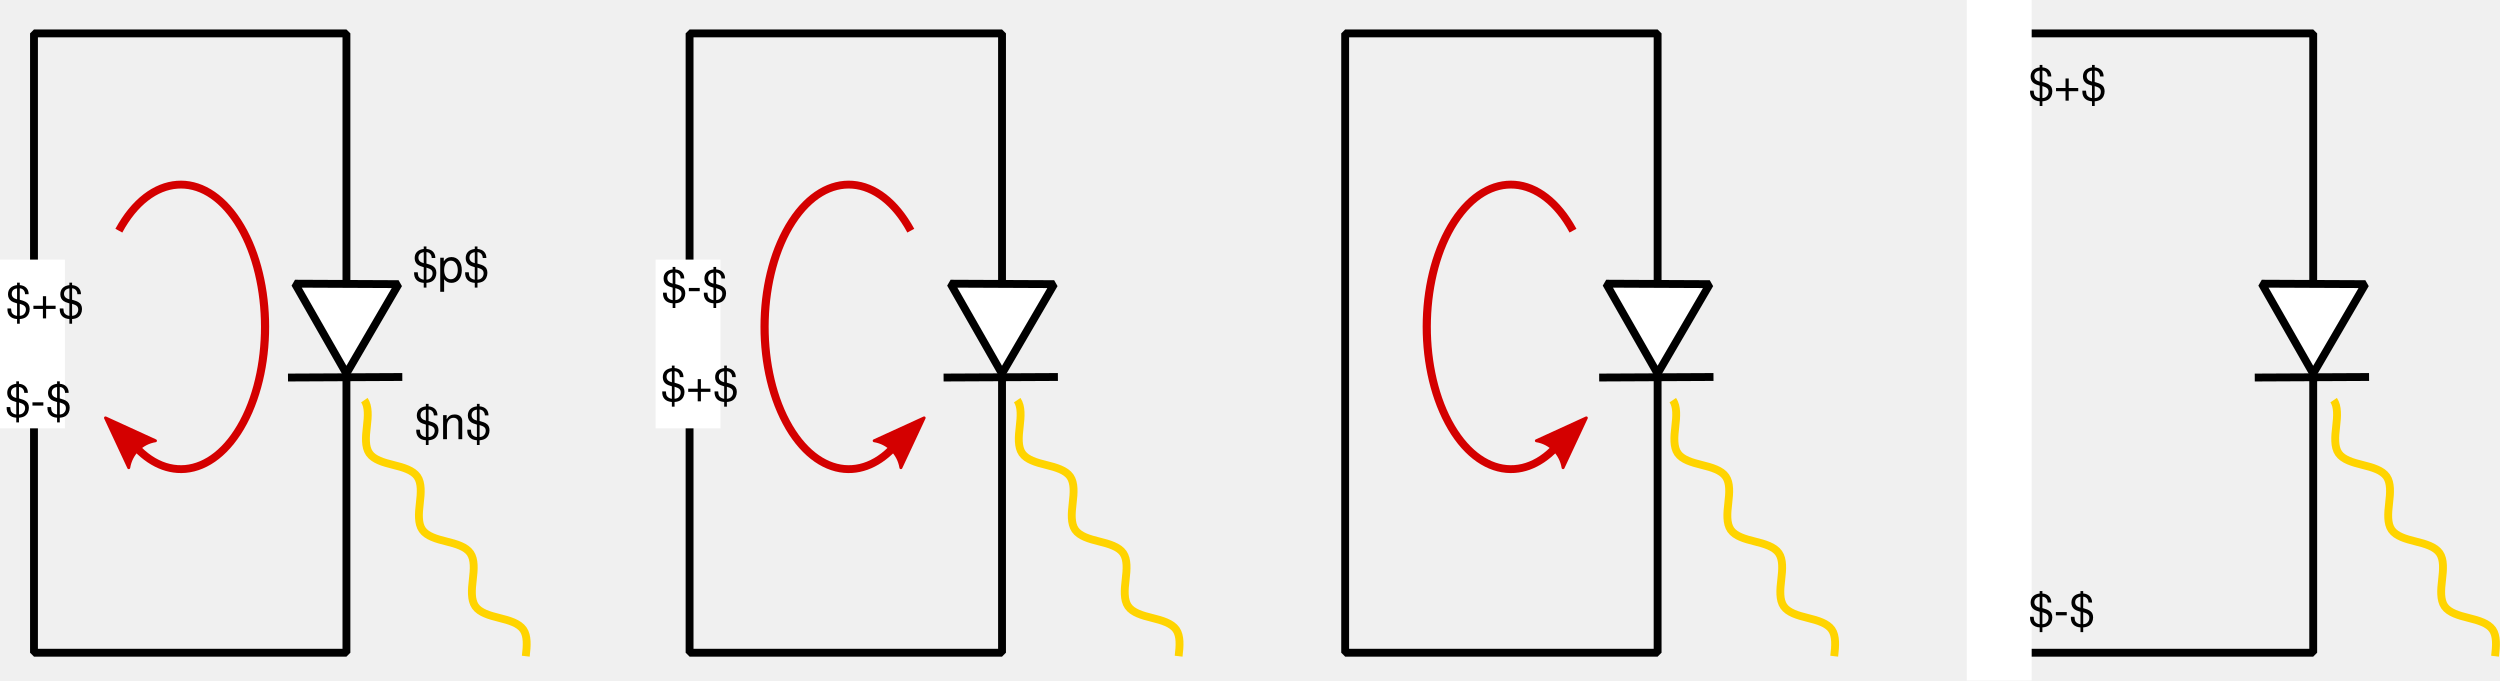
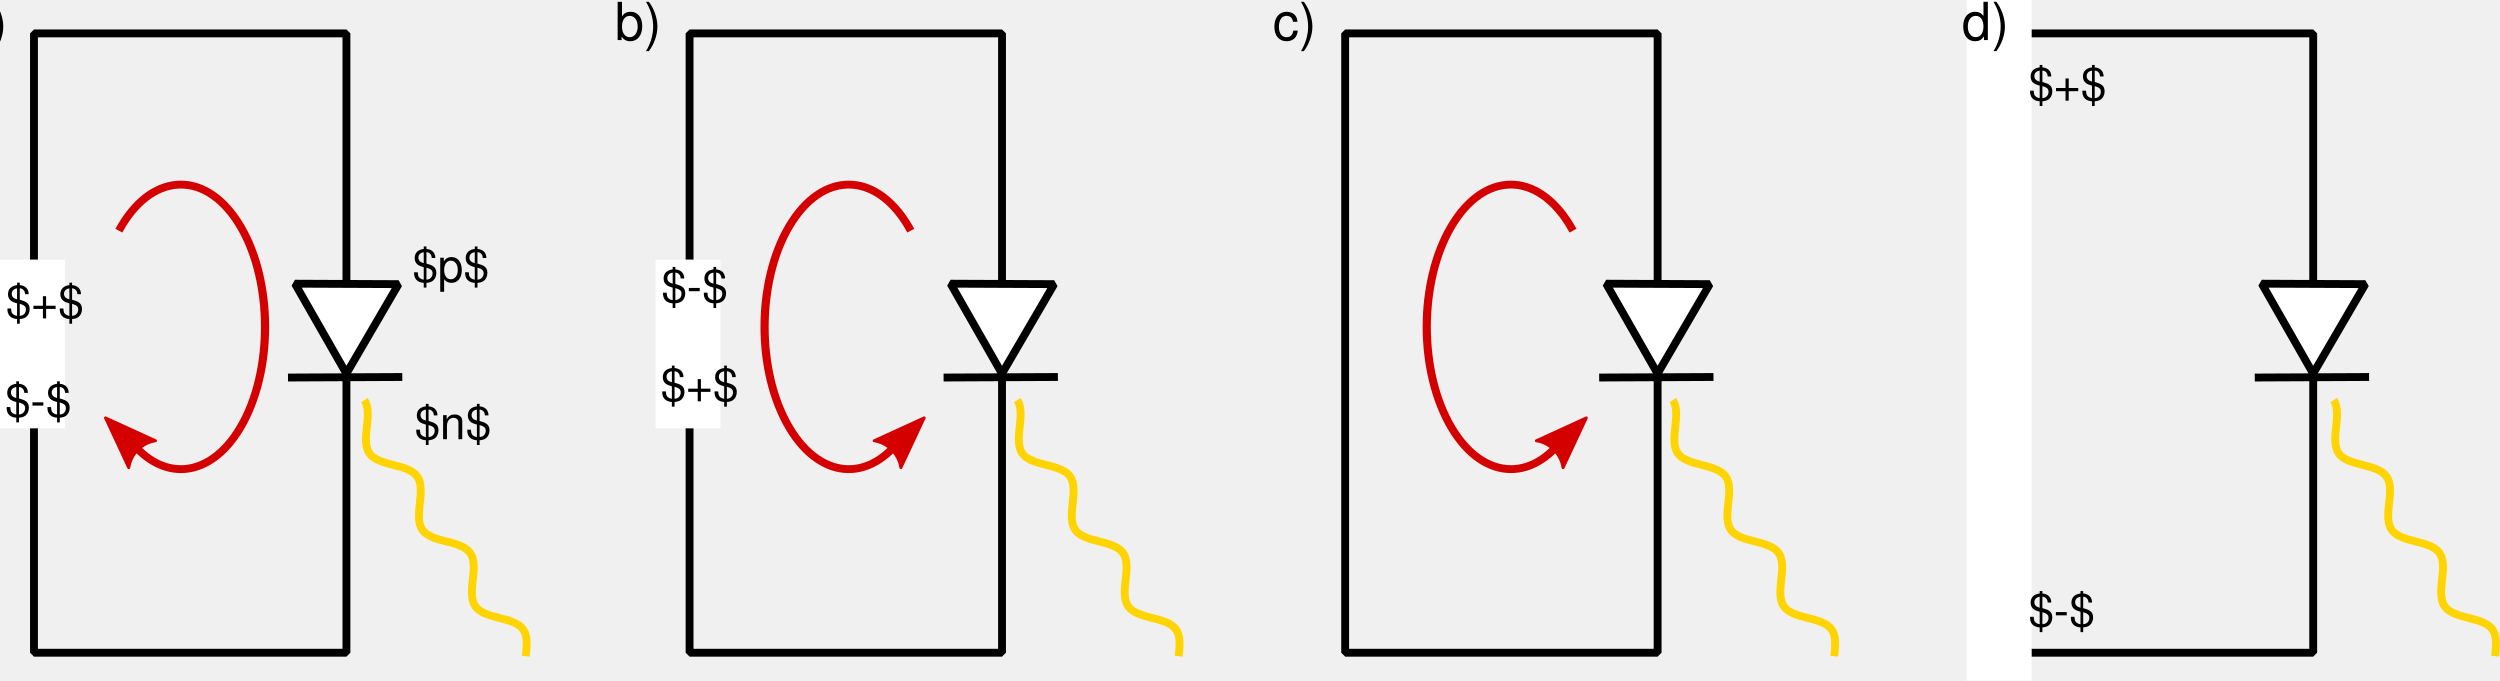
<svg xmlns="http://www.w3.org/2000/svg" xmlns:xlink="http://www.w3.org/1999/xlink" version="1.1" id="svg2" viewBox="0 0 953.337 259.508" height="73.239mm" width="269.053mm">
  <defs id="defs4">
    <linearGradient id="linearGradient9941">
      <stop style="stop-color:#333333;stop-opacity:0.768" offset="0" id="stop9943" />
      <stop style="stop-color:#f9f9f9;stop-opacity:1" offset="1" id="stop9945" />
    </linearGradient>
    <marker orient="auto" refY="0" refX="0" id="Arrow2Mstart-9-7" style="overflow:visible">
      <path id="path4360-2-5" style="fill:#000000;fill-opacity:1;fill-rule:evenodd;stroke:#000000;stroke-width:0.625;stroke-linejoin:round;stroke-opacity:1" d="M 8.719,4.034 -2.207,0.016 8.719,-4.002 c -1.745,2.372 -1.735,5.617 -6e-7,8.035 z" transform="scale(0.6,0.6)" />
    </marker>
    <marker orient="auto" refY="0" refX="0" id="marker6756-2-0-3" style="overflow:visible">
      <path id="path6758-7-2-5" style="fill:#000000;fill-opacity:1;fill-rule:evenodd;stroke:#000000;stroke-width:0.625;stroke-linejoin:round;stroke-opacity:1" d="M 8.719,4.034 -2.207,0.016 8.719,-4.002 c -1.745,2.372 -1.735,5.617 -6e-7,8.035 z" transform="scale(-0.6,-0.6)" />
    </marker>
    <marker orient="auto" refY="0" refX="0" id="marker6756-2-0-3-5" style="overflow:visible">
      <path id="path6758-7-2-5-0" style="fill:#d40000;fill-opacity:1;fill-rule:evenodd;stroke:#d40000;stroke-width:0.625;stroke-linejoin:round;stroke-opacity:1" d="M 8.719,4.034 -2.207,0.016 8.719,-4.002 c -1.745,2.372 -1.735,5.617 -6e-7,8.035 z" transform="scale(-0.6,-0.6)" />
    </marker>
    <marker orient="auto" refY="0" refX="0" id="Arrow2Mstart-9-7-0" style="overflow:visible">
      <path id="path4360-2-5-6" style="fill:#000000;fill-opacity:1;fill-rule:evenodd;stroke:#000000;stroke-width:0.625;stroke-linejoin:round;stroke-opacity:1" d="M 8.719,4.034 -2.207,0.016 8.719,-4.002 c -1.745,2.372 -1.735,5.617 -6e-7,8.035 z" transform="scale(0.6,0.6)" />
    </marker>
    <marker orient="auto" refY="0" refX="0" id="marker6756-2-0-3-1" style="overflow:visible">
      <path id="path6758-7-2-5-5" style="fill:#000000;fill-opacity:1;fill-rule:evenodd;stroke:#000000;stroke-width:0.625;stroke-linejoin:round;stroke-opacity:1" d="M 8.719,4.034 -2.207,0.016 8.719,-4.002 c -1.745,2.372 -1.735,5.617 -6e-7,8.035 z" transform="scale(-0.6,-0.6)" />
    </marker>
    <marker orient="auto" refY="0" refX="0" id="marker6756-2-0-3-5-7" style="overflow:visible">
      <path id="path6758-7-2-5-0-6" style="fill:#d40000;fill-opacity:1;fill-rule:evenodd;stroke:#d40000;stroke-width:0.625;stroke-linejoin:round;stroke-opacity:1" d="M 8.719,4.034 -2.207,0.016 8.719,-4.002 c -1.745,2.372 -1.735,5.617 -6e-7,8.035 z" transform="scale(-0.6,-0.6)" />
    </marker>
    <marker orient="auto" refY="0" refX="0" id="Arrow2Mstart-9-7-0-8" style="overflow:visible">
      <path id="path4360-2-5-6-9" style="fill:#000000;fill-opacity:1;fill-rule:evenodd;stroke:#000000;stroke-width:0.625;stroke-linejoin:round;stroke-opacity:1" d="M 8.719,4.034 -2.207,0.016 8.719,-4.002 c -1.745,2.372 -1.735,5.617 -6e-7,8.035 z" transform="scale(0.6,0.6)" />
    </marker>
    <marker orient="auto" refY="0" refX="0" id="marker6756-2-0-3-1-2" style="overflow:visible">
      <path id="path6758-7-2-5-5-6" style="fill:#000000;fill-opacity:1;fill-rule:evenodd;stroke:#000000;stroke-width:0.625;stroke-linejoin:round;stroke-opacity:1" d="M 8.719,4.034 -2.207,0.016 8.719,-4.002 c -1.745,2.372 -1.735,5.617 -6e-7,8.035 z" transform="scale(-0.6,-0.6)" />
    </marker>
    <marker orient="auto" refY="0" refX="0" id="marker6756-2-0-3-5-7-9" style="overflow:visible">
      <path id="path6758-7-2-5-0-6-5" style="fill:#d40000;fill-opacity:1;fill-rule:evenodd;stroke:#d40000;stroke-width:0.625;stroke-linejoin:round;stroke-opacity:1" d="M 8.719,4.034 -2.207,0.016 8.719,-4.002 c -1.745,2.372 -1.735,5.617 -6e-7,8.035 z" transform="scale(-0.6,-0.6)" />
    </marker>
    <linearGradient xlink:href="#linearGradient9941" id="linearGradient4749" gradientUnits="userSpaceOnUse" gradientTransform="matrix(1.023891,0,0,1.843137,399.2023,-115.9027)" x1="434.523" y1="214.882" x2="432.261" y2="76.877" />
  </defs>
  <g id="layer1" transform="translate(-750.5164,23.34268)">
    <flowRoot xml:space="preserve" id="flowRoot3597" style="font-style:normal;font-variant:normal;font-weight:normal;font-stretch:normal;font-size:56px;line-height:125%;font-family:'Nimbus Sans L';-inkscape-font-specification:Sans;letter-spacing:0px;word-spacing:0px;fill:#000000;fill-opacity:1;stroke:none;stroke-width:1px;stroke-linecap:butt;stroke-linejoin:miter;stroke-opacity:1" transform="translate(18.51639,11.48508)">
      <flowRegion id="flowRegion3599">
        <rect id="rect3601" width="253.851" height="262.337" x="741.755" y="-30.364" />
      </flowRegion>
      <flowPara id="flowPara3603" />
    </flowRoot>
    <rect style="opacity:1;fill:none;fill-opacity:1;fill-rule:nonzero;stroke:#000000;stroke-width:3;stroke-linecap:butt;stroke-linejoin:bevel;stroke-miterlimit:4;stroke-dasharray:none;stroke-dashoffset:0;stroke-opacity:1" id="rect4353-2" width="119.147" height="236.174" x="763.476" y="-10.615" />
    <rect style="opacity:1;fill:#ffffff;fill-opacity:1;fill-rule:nonzero;stroke:none;stroke-width:3;stroke-linecap:butt;stroke-linejoin:bevel;stroke-miterlimit:4;stroke-dasharray:none;stroke-dashoffset:0;stroke-opacity:1" id="rect4355-2" width="24.749" height="64.347" x="750.516" y="75.652" />
    <g id="g4523" transform="translate(-245.0172,34.69386)">
      <path transform="scale(1,-1)" d="m 1147.519,-50.319 -39.496,0.176 19.596,-34.293 z" id="path4517" style="opacity:1;fill:#ffffff;fill-opacity:1;fill-rule:nonzero;stroke:#000000;stroke-width:3;stroke-linecap:butt;stroke-linejoin:bevel;stroke-miterlimit:4;stroke-dasharray:none;stroke-dashoffset:0;stroke-opacity:1" />
      <path id="path4521" d="m 1105.354,85.93 43.591,-0.207" style="fill:none;fill-rule:evenodd;stroke:#000000;stroke-width:3;stroke-linecap:butt;stroke-linejoin:miter;stroke-miterlimit:4;stroke-dasharray:none;stroke-opacity:1" />
    </g>
    <rect style="opacity:1;fill:none;fill-opacity:1;fill-rule:nonzero;stroke:#000000;stroke-width:3;stroke-linecap:butt;stroke-linejoin:bevel;stroke-miterlimit:4;stroke-dasharray:none;stroke-dashoffset:0;stroke-opacity:1" id="rect4353-2-1" width="119.147" height="236.174" x="1013.476" y="-10.615" />
    <rect style="opacity:1;fill:#ffffff;fill-opacity:1;fill-rule:nonzero;stroke:none;stroke-width:3;stroke-linecap:butt;stroke-linejoin:bevel;stroke-miterlimit:4;stroke-dasharray:none;stroke-dashoffset:0;stroke-opacity:1" id="rect4355-2-8" width="24.749" height="64.347" x="1000.516" y="75.652" />
    <g id="g4523-2" transform="translate(4.98275,34.69386)">
      <path transform="scale(1,-1)" d="m 1147.519,-50.319 -39.496,0.176 19.596,-34.293 z" id="path4517-3" style="opacity:1;fill:#ffffff;fill-opacity:1;fill-rule:nonzero;stroke:#000000;stroke-width:3;stroke-linecap:butt;stroke-linejoin:bevel;stroke-miterlimit:4;stroke-dasharray:none;stroke-dashoffset:0;stroke-opacity:1" />
      <path id="path4521-7" d="m 1105.354,85.93 43.591,-0.207" style="fill:none;fill-rule:evenodd;stroke:#000000;stroke-width:3;stroke-linecap:butt;stroke-linejoin:miter;stroke-miterlimit:4;stroke-dasharray:none;stroke-opacity:1" />
    </g>
    <rect style="opacity:1;fill:none;fill-opacity:1;fill-rule:nonzero;stroke:#000000;stroke-width:3;stroke-linecap:butt;stroke-linejoin:bevel;stroke-miterlimit:4;stroke-dasharray:none;stroke-dashoffset:0;stroke-opacity:1" id="rect4353-2-1-2" width="119.147" height="236.174" x="1263.476" y="-10.615" />
    <g id="g4523-2-6" transform="translate(254.9828,34.69386)">
      <path transform="scale(1,-1)" d="m 1147.519,-50.319 -39.496,0.176 19.596,-34.293 z" id="path4517-3-1" style="opacity:1;fill:#ffffff;fill-opacity:1;fill-rule:nonzero;stroke:#000000;stroke-width:3;stroke-linecap:butt;stroke-linejoin:bevel;stroke-miterlimit:4;stroke-dasharray:none;stroke-dashoffset:0;stroke-opacity:1" />
      <path id="path4521-7-2" d="m 1105.354,85.93 43.591,-0.207" style="fill:none;fill-rule:evenodd;stroke:#000000;stroke-width:3;stroke-linecap:butt;stroke-linejoin:miter;stroke-miterlimit:4;stroke-dasharray:none;stroke-opacity:1" />
    </g>
    <rect style="opacity:1;fill:none;fill-opacity:1;fill-rule:nonzero;stroke:#000000;stroke-width:3;stroke-linecap:butt;stroke-linejoin:bevel;stroke-miterlimit:4;stroke-dasharray:none;stroke-dashoffset:0;stroke-opacity:1" id="rect4353-2-1-1" width="119.147" height="236.174" x="1513.476" y="-10.615" />
    <rect style="opacity:1;fill:#ffffff;fill-opacity:1;fill-rule:nonzero;stroke:none;stroke-width:3;stroke-linecap:butt;stroke-linejoin:bevel;stroke-miterlimit:4;stroke-dasharray:none;stroke-dashoffset:0;stroke-opacity:1" id="rect4355-2-8-9" width="24.749" height="259.508" x="1500.516" y="-23.343" />
    <g id="g4523-2-5" transform="translate(504.9828,34.69386)">
      <path transform="scale(1,-1)" d="m 1147.519,-50.319 -39.496,0.176 19.596,-34.293 z" id="path4517-3-0" style="opacity:1;fill:#ffffff;fill-opacity:1;fill-rule:nonzero;stroke:#000000;stroke-width:3;stroke-linecap:butt;stroke-linejoin:bevel;stroke-miterlimit:4;stroke-dasharray:none;stroke-dashoffset:0;stroke-opacity:1" />
      <path id="path4521-7-3" d="m 1105.354,85.93 43.591,-0.207" style="fill:none;fill-rule:evenodd;stroke:#000000;stroke-width:3;stroke-linecap:butt;stroke-linejoin:miter;stroke-miterlimit:4;stroke-dasharray:none;stroke-opacity:1" />
    </g>
    <g id="g5410" transform="translate(-6,0)">
      <path style="color:#000000;font-style:normal;font-variant:normal;font-weight:normal;font-stretch:normal;font-size:medium;line-height:normal;font-family:sans-serif;text-indent:0;text-align:start;text-decoration:none;text-decoration-line:none;text-decoration-style:solid;text-decoration-color:#000000;letter-spacing:normal;word-spacing:normal;text-transform:none;direction:ltr;block-progression:tb;writing-mode:lr-tb;baseline-shift:baseline;text-anchor:start;white-space:normal;clip-rule:nonzero;display:inline;overflow:visible;visibility:visible;opacity:1;isolation:auto;mix-blend-mode:normal;color-interpolation:sRGB;color-interpolation-filters:linearRGB;solid-color:#000000;solid-opacity:1;fill:#d40000;fill-opacity:1;fill-rule:nonzero;stroke:none;stroke-width:3;stroke-linecap:butt;stroke-linejoin:bevel;stroke-miterlimit:4;stroke-dasharray:none;stroke-dashoffset:0;stroke-opacity:1;color-rendering:auto;image-rendering:auto;shape-rendering:auto;text-rendering:auto;enable-background:accumulate" d="m 824.055,157.008 c 1.1,0.077 2.204,0.066 3.307,-0.035 8.819,-0.807 17.223,-7.247 23.299,-18.639 12.151,-22.784 11.167,-57.271 -2.314,-77.99 -6.741,-10.36 -15.598,-15.413 -24.422,-14.738 -8.824,0.675 -17.271,6.997 -23.408,18.301 l 2.637,1.432 c 5.812,-10.706 13.453,-16.163 21,-16.74 7.547,-0.577 15.344,3.643 21.68,13.381 12.672,19.475 13.698,53.35 2.182,74.943 -5.758,10.797 -13.381,16.374 -20.926,17.064 -7.545,0.69 -15.352,-3.411 -21.736,-13.049 l -2.5,1.656 c 5.948,8.979 13.5,13.872 21.203,14.414 z" id="path4758" />
      <path d="m 805.613,154.999 -8.869,-18.985 19.055,8.716 c -5.238,0.818 -9.339,4.978 -10.186,10.268 z" style="fill:#d40000;fill-opacity:1;fill-rule:evenodd;stroke:#d40000;stroke-width:1.125;stroke-linejoin:round;stroke-opacity:1" id="path5397" />
    </g>
    <g transform="matrix(-1,0,0,1,1899.672,3.381666e-6)" id="g5410-6">
      <path style="color:#000000;font-style:normal;font-variant:normal;font-weight:normal;font-stretch:normal;font-size:medium;line-height:normal;font-family:sans-serif;text-indent:0;text-align:start;text-decoration:none;text-decoration-line:none;text-decoration-style:solid;text-decoration-color:#000000;letter-spacing:normal;word-spacing:normal;text-transform:none;direction:ltr;block-progression:tb;writing-mode:lr-tb;baseline-shift:baseline;text-anchor:start;white-space:normal;clip-rule:nonzero;display:inline;overflow:visible;visibility:visible;opacity:1;isolation:auto;mix-blend-mode:normal;color-interpolation:sRGB;color-interpolation-filters:linearRGB;solid-color:#000000;solid-opacity:1;fill:#d40000;fill-opacity:1;fill-rule:nonzero;stroke:none;stroke-width:3;stroke-linecap:butt;stroke-linejoin:bevel;stroke-miterlimit:4;stroke-dasharray:none;stroke-dashoffset:0;stroke-opacity:1;color-rendering:auto;image-rendering:auto;shape-rendering:auto;text-rendering:auto;enable-background:accumulate" d="m 824.055,157.008 c 1.1,0.077 2.204,0.066 3.307,-0.035 8.819,-0.807 17.223,-7.247 23.299,-18.639 12.151,-22.784 11.167,-57.271 -2.314,-77.99 -6.741,-10.36 -15.598,-15.413 -24.422,-14.738 -8.824,0.675 -17.271,6.997 -23.408,18.301 l 2.637,1.432 c 5.812,-10.706 13.453,-16.163 21,-16.74 7.547,-0.577 15.344,3.643 21.68,13.381 12.672,19.475 13.698,53.35 2.182,74.943 -5.758,10.797 -13.381,16.374 -20.926,17.064 -7.545,0.69 -15.352,-3.411 -21.736,-13.049 l -2.5,1.656 c 5.948,8.979 13.5,13.872 21.203,14.414 z" id="path4758-1" />
      <path d="m 805.613,154.999 -8.869,-18.985 19.055,8.716 c -5.238,0.818 -9.339,4.978 -10.186,10.268 z" style="fill:#d40000;fill-opacity:1;fill-rule:evenodd;stroke:#d40000;stroke-width:1.125;stroke-linejoin:round;stroke-opacity:1" id="path5397-0" />
    </g>
    <path id="path6399-1-0" title="sin(x)" d="m 889.458,129.244 c 1.683,2.431 1.414,6.214 0.951,10.132 -0.463,3.917 -0.733,7.701 0.951,10.132 1.683,2.431 5.32,3.509 9.15,4.453 3.83,0.944 7.467,2.022 9.15,4.453 1.683,2.431 1.414,6.214 0.951,10.132 -0.463,3.917 -0.733,7.701 0.951,10.132 1.683,2.431 5.32,3.509 9.15,4.453 3.83,0.944 7.467,2.022 9.15,4.453 1.683,2.431 1.414,6.214 0.951,10.132 -0.463,3.917 -0.733,7.701 0.951,10.132 1.683,2.431 5.32,3.509 9.15,4.453 3.83,0.944 7.467,2.022 9.15,4.453 1.683,2.431 1.414,6.214 0.951,10.132" style="opacity:1;fill:none;fill-opacity:1;fill-rule:nonzero;stroke:#ffd400;stroke-width:3;stroke-linecap:butt;stroke-linejoin:bevel;stroke-miterlimit:4;stroke-dasharray:none;stroke-dashoffset:0;stroke-opacity:1" />
    <path id="path6399-1-0-3" title="sin(x)" d="m 1138.412,129.244 c 1.683,2.431 1.414,6.214 0.951,10.132 -0.463,3.917 -0.733,7.701 0.951,10.132 1.683,2.431 5.32,3.509 9.15,4.453 3.83,0.944 7.467,2.022 9.15,4.453 1.683,2.431 1.414,6.214 0.951,10.132 -0.463,3.917 -0.733,7.701 0.951,10.132 1.683,2.431 5.32,3.509 9.15,4.453 3.83,0.944 7.467,2.022 9.15,4.453 1.683,2.431 1.414,6.214 0.951,10.132 -0.463,3.917 -0.733,7.701 0.951,10.132 1.683,2.431 5.32,3.509 9.15,4.453 3.83,0.944 7.467,2.022 9.15,4.453 1.683,2.431 1.414,6.214 0.951,10.132" style="opacity:1;fill:none;fill-opacity:1;fill-rule:nonzero;stroke:#ffd400;stroke-width:3;stroke-linecap:butt;stroke-linejoin:bevel;stroke-miterlimit:4;stroke-dasharray:none;stroke-dashoffset:0;stroke-opacity:1" />
    <path id="path6399-1-0-3-2" title="sin(x)" d="m 1388.412,129.244 c 1.683,2.431 1.414,6.214 0.951,10.132 -0.463,3.917 -0.733,7.701 0.951,10.132 1.683,2.431 5.32,3.509 9.15,4.453 3.83,0.944 7.467,2.022 9.15,4.453 1.683,2.431 1.414,6.214 0.951,10.132 -0.463,3.917 -0.733,7.701 0.951,10.132 1.683,2.431 5.32,3.509 9.15,4.453 3.83,0.944 7.467,2.022 9.15,4.453 1.683,2.431 1.414,6.214 0.951,10.132 -0.463,3.917 -0.733,7.701 0.951,10.132 1.683,2.431 5.32,3.509 9.15,4.453 3.83,0.944 7.467,2.022 9.15,4.453 1.683,2.431 1.414,6.214 0.951,10.132" style="opacity:1;fill:none;fill-opacity:1;fill-rule:nonzero;stroke:#ffd400;stroke-width:3;stroke-linecap:butt;stroke-linejoin:bevel;stroke-miterlimit:4;stroke-dasharray:none;stroke-dashoffset:0;stroke-opacity:1" />
    <g transform="matrix(-1,0,0,1,2152.185,3.381666e-6)" id="g5410-6-0">
      <path style="color:#000000;font-style:normal;font-variant:normal;font-weight:normal;font-stretch:normal;font-size:medium;line-height:normal;font-family:sans-serif;text-indent:0;text-align:start;text-decoration:none;text-decoration-line:none;text-decoration-style:solid;text-decoration-color:#000000;letter-spacing:normal;word-spacing:normal;text-transform:none;direction:ltr;block-progression:tb;writing-mode:lr-tb;baseline-shift:baseline;text-anchor:start;white-space:normal;clip-rule:nonzero;display:inline;overflow:visible;visibility:visible;opacity:1;isolation:auto;mix-blend-mode:normal;color-interpolation:sRGB;color-interpolation-filters:linearRGB;solid-color:#000000;solid-opacity:1;fill:#d40000;fill-opacity:1;fill-rule:nonzero;stroke:none;stroke-width:3;stroke-linecap:butt;stroke-linejoin:bevel;stroke-miterlimit:4;stroke-dasharray:none;stroke-dashoffset:0;stroke-opacity:1;color-rendering:auto;image-rendering:auto;shape-rendering:auto;text-rendering:auto;enable-background:accumulate" d="m 824.055,157.008 c 1.1,0.077 2.204,0.066 3.307,-0.035 8.819,-0.807 17.223,-7.247 23.299,-18.639 12.151,-22.784 11.167,-57.271 -2.314,-77.99 -6.741,-10.36 -15.598,-15.413 -24.422,-14.738 -8.824,0.675 -17.271,6.997 -23.408,18.301 l 2.637,1.432 c 5.812,-10.706 13.453,-16.163 21,-16.74 7.547,-0.577 15.344,3.643 21.68,13.381 12.672,19.475 13.698,53.35 2.182,74.943 -5.758,10.797 -13.381,16.374 -20.926,17.064 -7.545,0.69 -15.352,-3.411 -21.736,-13.049 l -2.5,1.656 c 5.948,8.979 13.5,13.872 21.203,14.414 z" id="path4758-1-6" />
      <path d="m 805.613,154.999 -8.869,-18.985 19.055,8.716 c -5.238,0.818 -9.339,4.978 -10.186,10.268 z" style="fill:#d40000;fill-opacity:1;fill-rule:evenodd;stroke:#d40000;stroke-width:1.125;stroke-linejoin:round;stroke-opacity:1" id="path5397-0-1" />
    </g>
    <path id="path6399-1-0-3-2-5" title="sin(x)" d="m 1640.412,129.244 c 1.683,2.431 1.414,6.214 0.951,10.132 -0.463,3.917 -0.733,7.701 0.951,10.132 1.683,2.431 5.32,3.509 9.15,4.453 3.83,0.944 7.467,2.022 9.15,4.453 1.683,2.431 1.414,6.214 0.951,10.132 -0.463,3.917 -0.733,7.701 0.951,10.132 1.683,2.431 5.32,3.509 9.15,4.453 3.83,0.944 7.467,2.022 9.15,4.453 1.683,2.431 1.414,6.214 0.951,10.132 -0.463,3.917 -0.733,7.701 0.951,10.132 1.683,2.431 5.32,3.509 9.15,4.453 3.83,0.944 7.467,2.022 9.15,4.453 1.683,2.431 1.414,6.214 0.951,10.132" style="opacity:1;fill:none;fill-opacity:1;fill-rule:nonzero;stroke:#ffd400;stroke-width:3;stroke-linecap:butt;stroke-linejoin:bevel;stroke-miterlimit:4;stroke-dasharray:none;stroke-dashoffset:0;stroke-opacity:1" />
    <text xml:space="preserve" style="font-style:normal;font-variant:normal;font-weight:normal;font-stretch:normal;font-size:56px;line-height:125%;font-family:'Nimbus Sans L';-inkscape-font-specification:Sans;letter-spacing:0px;word-spacing:0px;fill:#000000;fill-opacity:1;stroke:none;stroke-width:1px;stroke-linecap:butt;stroke-linejoin:miter;stroke-opacity:1" x="907.726" y="84.116" id="text4357-5">
      <tspan id="tspan4359-3" x="907.726" y="84.116" style="font-size:17.5px">$p$</tspan>
    </text>
    <text xml:space="preserve" style="font-style:normal;font-variant:normal;font-weight:normal;font-stretch:normal;font-size:56px;line-height:125%;font-family:'Nimbus Sans L';-inkscape-font-specification:Sans;letter-spacing:0px;word-spacing:0px;fill:#000000;fill-opacity:1;stroke:none;stroke-width:1px;stroke-linecap:butt;stroke-linejoin:miter;stroke-opacity:1" x="908.54" y="144.139" id="text4357-5-5">
      <tspan id="tspan4359-3-6" x="908.54" y="144.139" style="font-size:17.5px">$n$</tspan>
    </text>
    <text xml:space="preserve" style="font-style:normal;font-variant:normal;font-weight:normal;font-stretch:normal;font-size:56px;line-height:125%;font-family:'Nimbus Sans L';-inkscape-font-specification:Sans;letter-spacing:0px;word-spacing:0px;fill:#000000;fill-opacity:1;stroke:none;stroke-width:1px;stroke-linecap:butt;stroke-linejoin:miter;stroke-opacity:1" x="752.648" y="97.916" id="text4357-7">
      <tspan id="tspan4359-0" x="752.648" y="97.916" style="font-size:17.5px">$+$</tspan>
    </text>
    <text xml:space="preserve" style="font-style:normal;font-variant:normal;font-weight:normal;font-stretch:normal;font-size:56px;line-height:125%;font-family:'Nimbus Sans L';-inkscape-font-specification:Sans;letter-spacing:0px;word-spacing:0px;fill:#000000;fill-opacity:1;stroke:none;stroke-width:1px;stroke-linecap:butt;stroke-linejoin:miter;stroke-opacity:1" x="752.346" y="135.54" id="text4357-6-9">
      <tspan id="tspan4359-7-3" x="752.346" y="135.54" style="font-size:17.5px">$-$</tspan>
    </text>
    <text xml:space="preserve" style="font-style:normal;font-variant:normal;font-weight:normal;font-stretch:normal;font-size:56px;line-height:125%;font-family:'Nimbus Sans L';-inkscape-font-specification:Sans;letter-spacing:0px;word-spacing:0px;fill:#000000;fill-opacity:1;stroke:none;stroke-width:1px;stroke-linecap:butt;stroke-linejoin:miter;stroke-opacity:1" x="1002.648" y="91.916" id="text4357-7-7">
      <tspan id="tspan4359-0-9" x="1002.648" y="91.916" style="font-size:17.5px">$-$</tspan>
    </text>
    <text xml:space="preserve" style="font-style:normal;font-variant:normal;font-weight:normal;font-stretch:normal;font-size:56px;line-height:125%;font-family:'Nimbus Sans L';-inkscape-font-specification:Sans;letter-spacing:0px;word-spacing:0px;fill:#000000;fill-opacity:1;stroke:none;stroke-width:1px;stroke-linecap:butt;stroke-linejoin:miter;stroke-opacity:1" x="1002.346" y="129.54" id="text4357-6-9-2">
      <tspan id="tspan4359-7-3-0" x="1002.346" y="129.54" style="font-size:17.5px">$+$</tspan>
    </text>
    <text xml:space="preserve" style="font-style:normal;font-variant:normal;font-weight:normal;font-stretch:normal;font-size:56px;line-height:125%;font-family:'Nimbus Sans L';-inkscape-font-specification:Sans;letter-spacing:0px;word-spacing:0px;fill:#000000;fill-opacity:1;stroke:none;stroke-width:1px;stroke-linecap:butt;stroke-linejoin:miter;stroke-opacity:1" x="1523.947" y="14.882" id="text4357-7-5">
      <tspan id="tspan4359-0-4" x="1523.947" y="14.882" style="font-size:17.5px">$+$</tspan>
    </text>
    <text xml:space="preserve" style="font-style:normal;font-variant:normal;font-weight:normal;font-stretch:normal;font-size:56px;line-height:125%;font-family:'Nimbus Sans L';-inkscape-font-specification:Sans;letter-spacing:0px;word-spacing:0px;fill:#000000;fill-opacity:1;stroke:none;stroke-width:1px;stroke-linecap:butt;stroke-linejoin:miter;stroke-opacity:1" x="1523.947" y="215.506" id="text4357-6-9-7">
      <tspan id="tspan4359-7-3-6" x="1523.947" y="215.506" style="font-size:17.5px">$-$</tspan>
    </text>
+     <text xml:space="preserve" style="font-style:normal;font-variant:normal;font-weight:normal;font-stretch:normal;font-size:37.5px;line-height:125%;font-family:'Nimbus Sans L';-inkscape-font-specification:Sans;letter-spacing:0px;word-spacing:0px;fill:#000000;fill-opacity:1;stroke:none;stroke-width:1px;stroke-linecap:butt;stroke-linejoin:miter;stroke-opacity:1" x="735.516" y="-8.074" id="text6789">
+       <tspan id="tspan6791" x="735.516" y="-8.074" style="font-size:20px">a)</tspan>
+     </text>
+     <text xml:space="preserve" style="font-style:normal;font-variant:normal;font-weight:normal;font-stretch:normal;font-size:37.5px;line-height:125%;font-family:'Nimbus Sans L';-inkscape-font-specification:Sans;letter-spacing:0px;word-spacing:0px;fill:#000000;fill-opacity:1;stroke:none;stroke-width:1px;stroke-linecap:butt;stroke-linejoin:miter;stroke-opacity:1" x="984.97" y="-8.074" id="text6789-3">
+       <tspan id="tspan6791-6" x="984.97" y="-8.074" style="font-size:20px">b)</tspan>
+     </text>
+     <text xml:space="preserve" style="font-style:normal;font-variant:normal;font-weight:normal;font-stretch:normal;font-size:37.5px;line-height:125%;font-family:'Nimbus Sans L';-inkscape-font-specification:Sans;letter-spacing:0px;word-spacing:0px;fill:#000000;fill-opacity:1;stroke:none;stroke-width:1px;stroke-linecap:butt;stroke-linejoin:miter;stroke-opacity:1" x="1235.85" y="-8.074" id="text6789-3-7">
+       <tspan id="tspan6791-6-5" x="1235.85" y="-8.074" style="font-size:20px">c)</tspan>
+     </text>
+     <text xml:space="preserve" style="font-style:normal;font-variant:normal;font-weight:normal;font-stretch:normal;font-size:37.5px;line-height:125%;font-family:'Nimbus Sans L';-inkscape-font-specification:Sans;letter-spacing:0px;word-spacing:0px;fill:#000000;fill-opacity:1;stroke:none;stroke-width:1px;stroke-linecap:butt;stroke-linejoin:miter;stroke-opacity:1" x="1498.646" y="-8.074" id="text6789-3-7-3">
+       <tspan id="tspan6791-6-5-5" x="1498.646" y="-8.074" style="font-size:20px">d)</tspan>
+     </text>
  </g>
</svg>
